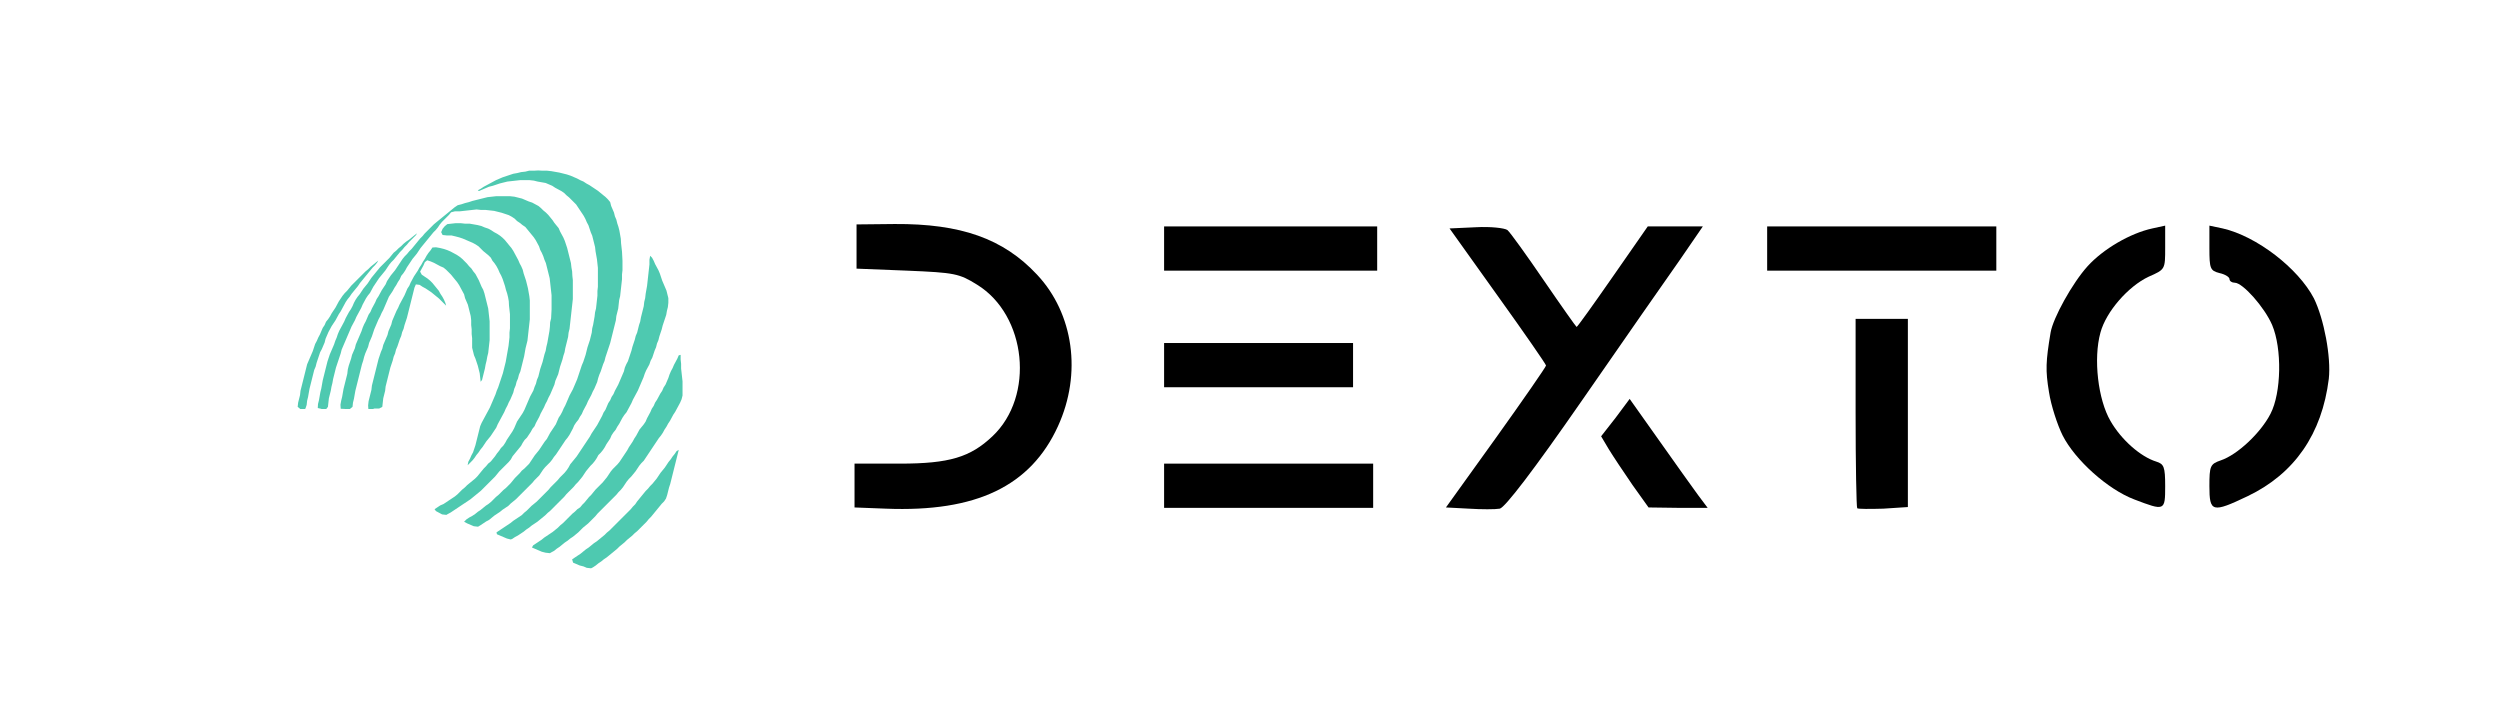
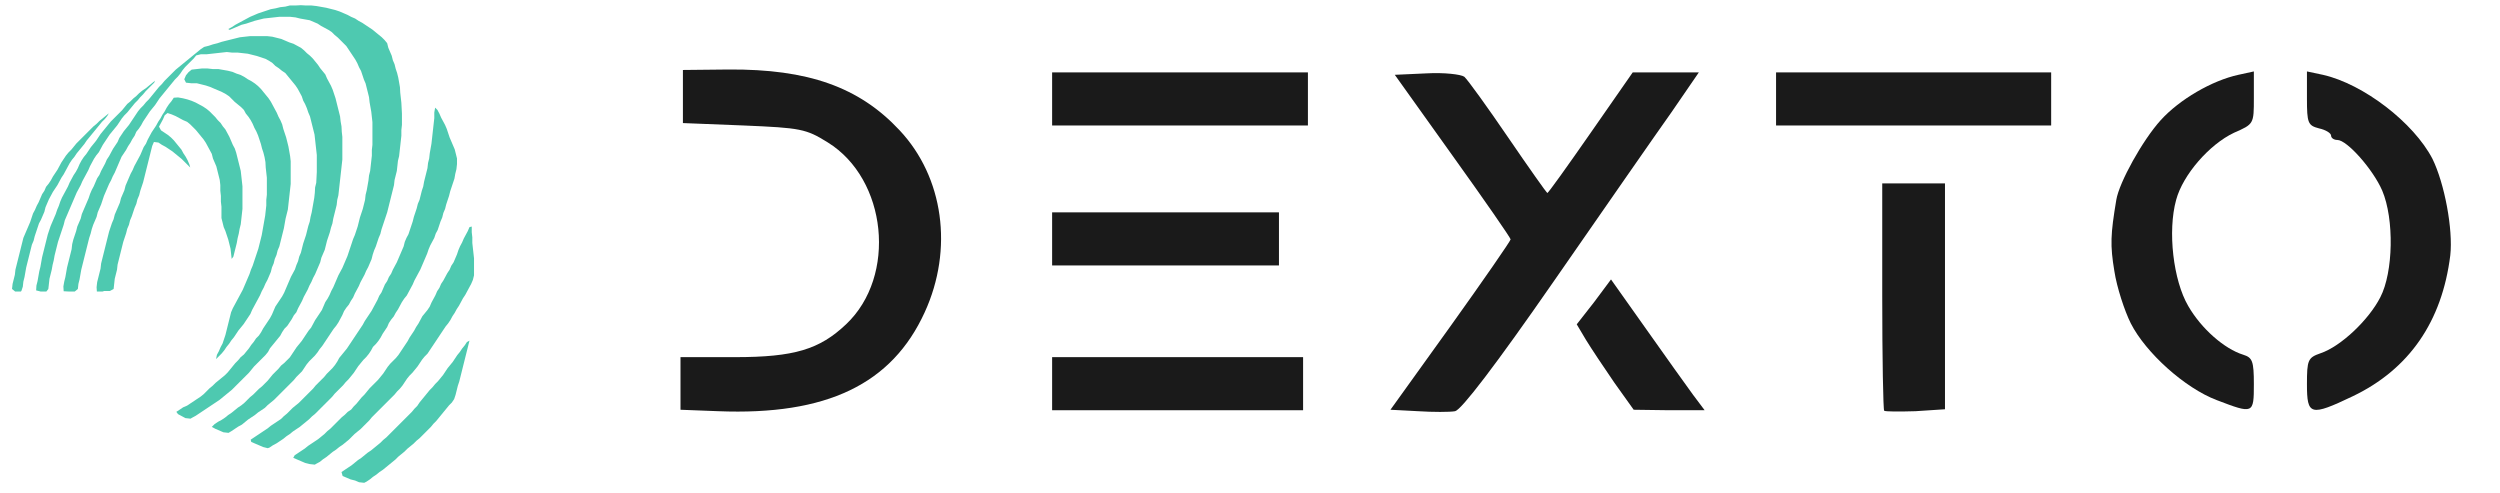
- <svg xmlns="http://www.w3.org/2000/svg" viewBox="1104.497 1876.8 6218.32 1810.56" style="max-height: 500px" width="6218.32" height="1810.56">
-   <g style="transform: none;" fill="rgb(0,0,0)">
+ <svg xmlns="http://www.w3.org/2000/svg" viewBox="1820 2290 5180 1020" style="max-height: 500px" width="5180" height="1020">
+   <g style="transform: none;" fill="rgb(26,26,26)">
    <g style="transform: none;">
      <g transform="translate(2350, 2750) scale(1.176)">
        <path d="M 464.0,883.5 L 455.0,882.5 L 448.0,879.5 L 441.0,876.5 L 434.5,873.0 L 439.5,868.0 L 445.5,864.0 L 452.0,860.5 L 458.0,856.5 L 463.5,852.0 L 469.5,848.0 L 475.0,843.5 L 480.5,839.0 L 486.5,835.0 L 492.0,830.5 L 497.0,825.5 L 502.0,820.5 L 507.5,816.0 L 512.5,811.0 L 517.5,806.0 L 523.0,801.5 L 528.0,796.5 L 533.0,791.5 L 537.5,786.0 L 542.0,780.5 L 547.0,775.5 L 552.0,770.5 L 556.5,765.0 L 562.0,760.5 L 567.0,755.5 L 572.0,750.5 L 576.0,744.5 L 580.0,738.5 L 584.0,732.5 L 588.5,727.0 L 593.0,721.5 L 597.0,715.5 L 601.0,709.5 L 605.0,703.5 L 609.5,698.0 L 613.0,691.5 L 616.5,685.0 L 620.5,679.0 L 624.5,673.0 L 628.5,667.0 L 631.5,660.0 L 634.5,653.0 L 638.5,647.0 L 642.0,640.5 L 645.0,633.5 L 648.5,627.0 L 651.5,620.0 L 654.5,613.0 L 657.5,606.0 L 661.0,599.5 L 664.5,593.0 L 667.5,586.0 L 670.5,579.0 L 673.5,572.0 L 676.0,564.5 L 678.5,557.0 L 681.0,549.5 L 683.5,542.0 L 686.5,535.0 L 689.0,527.5 L 691.5,520.0 L 693.5,512.0 L 695.5,504.0 L 698.0,496.5 L 700.5,489.0 L 702.5,481.0 L 704.5,473.0 L 705.5,464.0 L 707.5,456.0 L 709.0,447.5 L 710.5,439.0 L 711.5,430.0 L 713.5,422.0 L 714.5,413.0 L 715.5,404.0 L 716.5,395.0 L 716.5,385.0 L 717.5,376.0 L 717.5,366.0 L 717.5,356.0 L 717.5,346.0 L 717.5,336.0 L 716.5,327.0 L 715.5,318.0 L 714.0,309.5 L 712.5,301.0 L 711.5,292.0 L 709.5,284.0 L 707.5,276.0 L 705.5,268.0 L 702.5,261.0 L 700.0,253.5 L 697.5,246.0 L 694.0,239.5 L 691.0,232.5 L 687.5,226.0 L 683.5,220.0 L 679.5,214.0 L 675.5,208.0 L 671.5,202.0 L 666.5,197.0 L 661.5,192.0 L 656.5,187.0 L 651.0,182.5 L 646.0,177.5 L 640.0,173.5 L 633.5,170.0 L 627.0,166.5 L 621.0,162.5 L 614.0,159.5 L 607.0,156.5 L 598.5,155.0 L 590.0,153.5 L 582.0,151.5 L 573.0,150.5 L 563.0,150.5 L 553.0,150.5 L 544.0,151.5 L 535.0,152.5 L 526.0,153.5 L 518.0,155.5 L 510.0,157.5 L 502.5,160.0 L 495.0,162.5 L 487.0,164.5 L 480.0,167.5 L 473.0,170.5 L 466.0,173.5 L 463.5,172.0 L 470.0,168.5 L 476.0,164.5 L 482.5,161.0 L 489.0,157.5 L 495.5,154.0 L 502.0,150.5 L 509.0,147.5 L 516.0,144.5 L 523.5,142.0 L 531.0,139.5 L 538.5,137.0 L 547.0,135.5 L 555.0,133.5 L 564.0,132.5 L 572.0,130.5 L 582.0,130.5 L 591.5,130.0 L 600.0,130.5 L 610.0,130.5 L 619.0,131.5 L 627.5,133.0 L 636.0,134.5 L 644.0,136.5 L 652.0,138.5 L 659.5,141.0 L 666.5,144.0 L 673.5,147.0 L 680.0,150.5 L 687.0,153.5 L 693.0,157.5 L 699.5,161.0 L 705.5,165.0 L 711.5,169.0 L 717.5,173.0 L 723.0,177.5 L 728.5,182.0 L 734.0,186.5 L 739.0,191.5 L 743.5,197.0 L 745.5,205.0 L 748.5,212.0 L 751.5,219.0 L 753.5,227.0 L 756.5,234.0 L 758.5,242.0 L 761.0,249.5 L 763.0,257.5 L 764.5,266.0 L 766.0,274.5 L 766.5,284.0 L 767.5,293.0 L 768.5,302.0 L 769.0,311.5 L 769.5,321.0 L 769.5,331.0 L 769.5,341.0 L 768.5,350.0 L 768.5,360.0 L 767.5,369.0 L 766.5,378.0 L 765.5,387.0 L 764.5,396.0 L 762.5,404.0 L 761.5,413.0 L 760.5,422.0 L 758.5,430.0 L 756.5,438.0 L 755.5,447.0 L 753.5,455.0 L 751.5,463.0 L 749.5,471.0 L 747.5,479.0 L 745.5,487.0 L 743.5,495.0 L 741.0,502.5 L 738.5,510.0 L 736.0,517.5 L 733.5,525.0 L 731.5,533.0 L 728.5,540.0 L 726.0,547.5 L 723.5,555.0 L 720.5,562.0 L 718.0,569.5 L 716.0,577.5 L 713.0,584.5 L 710.0,591.5 L 706.5,598.0 L 703.5,605.0 L 700.0,611.5 L 696.5,618.0 L 693.5,625.0 L 690.0,631.5 L 686.5,638.0 L 683.5,645.0 L 679.5,651.0 L 676.0,657.5 L 671.5,663.0 L 667.5,669.0 L 664.5,676.0 L 661.0,682.5 L 657.5,689.0 L 653.5,695.0 L 649.0,700.5 L 645.0,706.5 L 641.0,712.5 L 637.0,718.5 L 633.0,724.5 L 629.0,730.5 L 624.5,736.0 L 620.5,742.0 L 616.0,747.5 L 611.0,752.5 L 606.0,757.5 L 601.5,763.0 L 597.5,769.0 L 593.5,775.0 L 588.5,780.0 L 583.5,785.0 L 579.0,790.5 L 574.0,795.5 L 569.0,800.5 L 564.0,805.5 L 559.0,810.5 L 554.0,815.5 L 549.0,820.5 L 544.0,825.5 L 538.5,830.0 L 533.0,834.5 L 528.0,839.5 L 522.0,843.5 L 516.0,847.5 L 510.5,852.0 L 504.5,856.0 L 498.5,860.0 L 493.0,864.5 L 487.5,869.0 L 481.0,872.5 L 475.0,876.5 L 469.0,880.5 Z" stroke="none" fill="rgb(78,201,176)" fill-rule="nonzero" transform="translate(-512, -512)" />
        <path d="M 397.0,858.5 L 388.0,857.5 L 381.5,854.0 L 375.0,850.5 L 372.0,846.5 L 378.0,842.5 L 384.0,838.5 L 391.0,835.5 L 397.0,831.5 L 403.0,827.5 L 409.0,823.5 L 415.0,819.5 L 420.5,815.0 L 425.5,810.0 L 430.5,805.0 L 436.0,800.5 L 441.0,795.5 L 446.5,791.0 L 452.0,786.5 L 457.5,782.0 L 462.5,777.0 L 467.0,771.5 L 471.5,766.0 L 476.0,760.5 L 481.0,755.5 L 485.5,750.0 L 491.0,745.5 L 495.5,740.0 L 500.0,734.5 L 504.0,728.5 L 508.5,723.0 L 512.5,717.0 L 517.5,712.0 L 521.5,706.0 L 525.0,699.5 L 529.0,693.5 L 533.0,687.5 L 537.0,681.5 L 540.5,675.0 L 543.5,668.0 L 546.5,661.0 L 550.5,655.0 L 554.5,649.0 L 558.5,643.0 L 562.0,636.5 L 565.0,629.5 L 568.0,622.5 L 571.0,615.5 L 574.0,608.5 L 577.5,602.0 L 581.0,595.5 L 583.5,588.0 L 586.5,581.0 L 588.5,573.0 L 591.5,566.0 L 593.5,558.0 L 595.5,550.0 L 598.0,542.5 L 600.5,535.0 L 602.5,527.0 L 604.5,519.0 L 607.0,511.5 L 608.5,503.0 L 610.5,495.0 L 612.0,486.5 L 613.5,478.0 L 615.0,469.5 L 616.0,460.5 L 616.5,451.0 L 618.5,443.0 L 619.0,433.5 L 619.5,424.0 L 619.5,414.0 L 619.5,404.0 L 619.5,394.0 L 618.5,385.0 L 617.5,376.0 L 616.5,367.0 L 615.5,358.0 L 613.5,350.0 L 611.5,342.0 L 609.5,334.0 L 607.5,326.0 L 604.5,319.0 L 602.0,311.5 L 599.0,304.5 L 595.5,298.0 L 593.0,290.5 L 589.5,284.0 L 586.0,277.5 L 582.0,271.5 L 577.5,266.0 L 573.0,260.5 L 568.5,255.0 L 564.0,249.5 L 558.0,245.5 L 552.5,241.0 L 546.5,237.0 L 541.5,232.0 L 535.5,228.0 L 529.0,224.5 L 521.5,222.0 L 514.0,219.5 L 506.0,217.5 L 498.0,215.5 L 489.0,214.5 L 480.0,213.5 L 470.0,213.5 L 461.0,212.5 L 452.0,213.5 L 443.0,214.5 L 434.0,215.5 L 425.0,216.5 L 415.0,216.5 L 407.0,218.5 L 402.5,224.0 L 397.5,229.0 L 392.5,234.0 L 387.5,239.0 L 383.0,244.5 L 379.0,250.5 L 374.5,256.0 L 369.5,261.0 L 365.0,266.5 L 360.5,272.0 L 356.0,277.5 L 351.5,283.0 L 347.0,288.5 L 342.5,294.0 L 338.5,300.0 L 334.5,306.0 L 330.0,311.5 L 325.5,317.0 L 321.5,323.0 L 317.5,329.0 L 313.5,335.0 L 310.0,341.5 L 306.0,347.5 L 301.5,353.0 L 298.5,360.0 L 294.5,366.0 L 291.0,372.5 L 287.0,378.5 L 283.5,385.0 L 279.5,391.0 L 275.5,397.0 L 272.5,404.0 L 269.5,411.0 L 266.5,418.0 L 263.5,425.0 L 260.0,431.5 L 257.0,438.5 L 253.5,445.0 L 250.5,452.0 L 247.5,459.0 L 244.5,466.0 L 242.0,473.5 L 239.5,481.0 L 236.5,488.0 L 233.5,495.0 L 231.5,503.0 L 228.5,510.0 L 225.5,517.0 L 223.0,524.5 L 221.0,532.5 L 218.5,540.0 L 216.5,548.0 L 214.5,556.0 L 212.5,564.0 L 210.5,572.0 L 208.5,580.0 L 206.5,588.0 L 204.5,596.0 L 203.0,604.5 L 201.5,613.0 L 199.5,621.0 L 198.5,630.0 L 193.0,634.5 L 183.0,634.5 L 173.5,634.0 L 173.0,625.5 L 174.5,617.0 L 176.5,609.0 L 178.0,600.5 L 179.5,592.0 L 181.5,584.0 L 183.5,576.0 L 185.5,568.0 L 187.5,560.0 L 188.5,551.0 L 190.5,543.0 L 193.0,535.5 L 195.5,528.0 L 197.5,520.0 L 200.5,513.0 L 203.5,506.0 L 205.5,498.0 L 208.5,491.0 L 211.5,484.0 L 214.5,477.0 L 217.5,470.0 L 220.0,462.5 L 223.0,455.5 L 226.5,449.0 L 229.5,442.0 L 232.5,435.0 L 236.5,429.0 L 239.5,422.0 L 243.0,415.5 L 246.5,409.0 L 249.5,402.0 L 253.5,396.0 L 257.0,389.5 L 260.5,383.0 L 264.5,377.0 L 268.5,371.0 L 271.5,364.0 L 275.5,358.0 L 279.5,352.0 L 284.0,346.5 L 288.5,341.0 L 292.5,335.0 L 296.5,329.0 L 300.5,323.0 L 304.5,317.0 L 309.0,311.5 L 314.0,306.5 L 318.5,301.0 L 323.5,296.0 L 328.0,290.5 L 332.5,285.0 L 337.0,279.5 L 341.5,274.0 L 346.5,269.0 L 351.0,263.5 L 356.0,258.5 L 361.0,253.5 L 366.0,248.5 L 371.0,243.5 L 376.5,239.0 L 382.0,234.5 L 387.5,230.0 L 393.0,225.5 L 398.5,221.0 L 404.0,216.5 L 409.5,212.0 L 415.0,207.5 L 421.0,203.5 L 429.0,201.5 L 436.5,199.0 L 444.5,197.0 L 452.0,194.5 L 460.0,192.5 L 468.0,190.5 L 476.0,188.5 L 484.0,186.5 L 493.0,185.5 L 502.0,184.5 L 512.0,184.5 L 522.0,184.5 L 532.0,184.5 L 541.0,185.5 L 549.0,187.5 L 557.0,189.5 L 564.0,192.5 L 571.0,195.5 L 578.5,198.0 L 585.0,201.5 L 591.5,205.0 L 597.0,209.5 L 602.0,214.5 L 607.5,219.0 L 612.5,224.0 L 617.0,229.5 L 621.5,235.0 L 625.5,241.0 L 630.0,246.5 L 634.5,252.0 L 637.5,259.0 L 641.0,265.5 L 644.5,272.0 L 647.5,279.0 L 650.0,286.5 L 652.5,294.0 L 654.5,302.0 L 656.5,310.0 L 658.5,318.0 L 660.5,326.0 L 661.5,335.0 L 663.0,343.5 L 663.5,353.0 L 664.5,362.0 L 664.5,372.0 L 664.5,382.0 L 664.5,392.0 L 664.5,402.0 L 663.5,411.0 L 662.5,420.0 L 661.5,429.0 L 660.5,438.0 L 659.5,447.0 L 658.5,456.0 L 657.5,465.0 L 655.5,473.0 L 654.5,482.0 L 652.5,490.0 L 650.5,498.0 L 648.5,506.0 L 647.0,514.5 L 644.5,522.0 L 642.5,530.0 L 640.0,537.5 L 637.5,545.0 L 635.5,553.0 L 633.5,561.0 L 630.5,568.0 L 627.5,575.0 L 625.5,583.0 L 622.5,590.0 L 619.5,597.0 L 616.5,604.0 L 613.0,610.5 L 610.0,617.5 L 606.5,624.0 L 603.5,631.0 L 600.0,637.5 L 596.5,644.0 L 593.5,651.0 L 590.0,657.5 L 586.5,664.0 L 583.5,671.0 L 579.0,676.5 L 575.5,683.0 L 571.5,689.0 L 567.5,695.0 L 562.5,700.0 L 558.5,706.0 L 555.0,712.5 L 550.5,718.0 L 546.0,723.5 L 541.5,729.0 L 537.0,734.5 L 533.5,741.0 L 529.0,746.5 L 524.0,751.5 L 519.0,756.5 L 514.0,761.5 L 509.0,766.5 L 504.5,772.0 L 500.0,777.5 L 495.0,782.5 L 490.0,787.5 L 485.0,792.5 L 480.0,797.5 L 475.0,802.5 L 470.0,807.5 L 464.5,812.0 L 459.0,816.5 L 453.5,821.0 L 448.0,825.5 L 442.0,829.5 L 436.0,833.5 L 430.0,837.5 L 424.0,841.5 L 418.0,845.5 L 412.0,849.5 L 406.0,853.5 L 399.5,857.0 Z" stroke="none" fill="rgb(78,201,176)" fill-rule="nonzero" transform="translate(-512, -512)" />
        <path d="M 442.0,753.5 L 443.5,746.0 L 447.0,739.5 L 450.0,732.5 L 453.5,726.0 L 456.0,718.5 L 458.5,711.0 L 460.5,703.0 L 462.5,695.0 L 464.5,687.0 L 466.5,679.0 L 468.5,671.0 L 471.5,664.0 L 475.0,657.5 L 478.5,651.0 L 482.0,644.5 L 485.5,638.0 L 489.0,631.5 L 492.0,624.5 L 495.0,617.5 L 498.0,610.5 L 501.0,603.5 L 503.5,596.0 L 506.5,589.0 L 509.0,581.5 L 511.5,574.0 L 514.0,566.5 L 516.5,559.0 L 518.5,551.0 L 520.5,543.0 L 522.5,535.0 L 524.0,526.5 L 525.5,518.0 L 527.0,509.5 L 528.5,501.0 L 529.5,492.0 L 530.5,483.0 L 530.5,473.0 L 531.5,464.0 L 531.5,454.0 L 531.5,444.0 L 531.5,434.0 L 530.5,425.0 L 529.5,416.0 L 529.0,406.5 L 527.5,398.0 L 525.5,390.0 L 523.0,382.5 L 521.0,374.5 L 518.5,367.0 L 516.0,359.5 L 513.0,352.5 L 509.5,346.0 L 506.5,339.0 L 503.0,332.5 L 499.0,326.5 L 494.5,321.0 L 491.0,314.5 L 486.0,309.5 L 480.5,305.0 L 475.0,300.5 L 470.0,295.5 L 465.0,290.5 L 459.0,286.5 L 452.5,283.0 L 445.5,280.0 L 438.5,277.0 L 431.5,274.0 L 424.0,271.5 L 416.0,269.5 L 408.0,267.5 L 398.0,267.5 L 389.0,266.5 L 386.0,260.5 L 389.0,253.5 L 393.5,248.0 L 399.0,243.5 L 408.0,242.5 L 417.0,241.5 L 427.0,241.5 L 436.0,242.5 L 446.0,242.5 L 454.5,244.0 L 463.0,245.5 L 471.0,247.5 L 478.0,250.5 L 485.5,253.0 L 492.0,256.5 L 498.0,260.5 L 504.5,264.0 L 510.5,268.0 L 516.0,272.5 L 521.0,277.5 L 525.5,283.0 L 530.0,288.5 L 534.5,294.0 L 538.5,300.0 L 542.0,306.5 L 545.5,313.0 L 549.0,319.5 L 552.0,326.5 L 555.5,333.0 L 558.5,340.0 L 560.5,348.0 L 563.0,355.5 L 565.5,363.0 L 567.5,371.0 L 569.5,379.0 L 571.0,387.5 L 572.5,396.0 L 573.5,405.0 L 573.5,415.0 L 573.5,425.0 L 573.5,435.0 L 573.5,445.0 L 572.5,454.0 L 571.5,463.0 L 570.5,472.0 L 569.5,481.0 L 568.5,490.0 L 566.5,498.0 L 564.5,506.0 L 563.0,514.5 L 561.5,523.0 L 559.5,531.0 L 557.5,539.0 L 555.5,547.0 L 553.5,555.0 L 550.5,562.0 L 548.5,570.0 L 545.5,577.0 L 543.5,585.0 L 540.5,592.0 L 538.5,600.0 L 535.5,607.0 L 532.5,614.0 L 529.0,620.5 L 526.0,627.5 L 522.5,634.0 L 519.5,641.0 L 516.0,647.5 L 512.5,654.0 L 509.0,660.5 L 505.5,667.0 L 502.5,674.0 L 498.5,680.0 L 494.5,686.0 L 490.5,692.0 L 486.0,697.5 L 481.5,703.0 L 477.5,709.0 L 473.5,715.0 L 469.0,720.5 L 465.0,726.5 L 460.5,732.0 L 456.5,738.0 L 452.0,743.5 L 447.0,748.5 L 442.0,753.5 Z" stroke="none" fill="rgb(78,201,176)" fill-rule="nonzero" transform="translate(-512, -512)" />
        <path d="M 143.0,634.5 L 133.0,634.5 L 125.0,632.5 L 125.5,624.0 L 127.5,616.0 L 129.0,607.5 L 130.5,599.0 L 132.5,591.0 L 134.0,582.5 L 135.5,574.0 L 137.5,566.0 L 139.5,558.0 L 141.5,550.0 L 143.5,542.0 L 145.5,534.0 L 148.0,526.5 L 150.5,519.0 L 153.5,512.0 L 156.5,505.0 L 159.5,498.0 L 162.0,490.5 L 165.0,483.5 L 167.5,476.0 L 170.5,469.0 L 174.0,462.5 L 177.5,456.0 L 181.0,449.5 L 184.0,442.5 L 187.5,436.0 L 191.0,429.5 L 195.0,423.5 L 198.5,417.0 L 201.5,410.0 L 205.0,403.5 L 209.0,397.5 L 213.5,392.0 L 217.5,386.0 L 221.5,380.0 L 226.0,374.5 L 230.5,369.0 L 234.5,363.0 L 238.5,357.0 L 243.0,351.5 L 247.5,346.0 L 252.0,340.5 L 256.5,335.0 L 261.5,330.0 L 266.5,325.0 L 271.5,320.0 L 276.5,315.0 L 281.0,309.5 L 285.5,304.0 L 291.0,299.5 L 296.0,294.5 L 301.5,290.0 L 306.5,285.0 L 312.0,280.5 L 318.0,276.5 L 323.5,272.0 L 329.0,267.5 L 334.5,263.0 L 333.0,266.5 L 328.0,271.5 L 323.0,276.5 L 318.0,281.5 L 313.5,287.0 L 308.5,292.0 L 304.0,297.5 L 299.0,302.5 L 294.5,308.0 L 290.0,313.5 L 285.5,319.0 L 280.5,324.0 L 276.0,329.5 L 272.0,335.5 L 268.0,341.5 L 263.5,347.0 L 259.0,352.5 L 254.5,358.0 L 250.5,364.0 L 246.5,370.0 L 242.5,376.0 L 239.0,382.5 L 235.5,389.0 L 231.0,394.5 L 227.0,400.5 L 223.5,407.0 L 220.0,413.5 L 217.0,420.5 L 213.5,427.0 L 210.0,433.5 L 206.5,440.0 L 203.5,447.0 L 200.0,453.5 L 196.5,460.0 L 193.5,467.0 L 190.5,474.0 L 187.5,481.0 L 184.5,488.0 L 181.5,495.0 L 178.5,502.0 L 175.5,509.0 L 173.5,517.0 L 171.0,524.5 L 168.5,532.0 L 166.0,539.5 L 163.5,547.0 L 161.5,555.0 L 159.5,563.0 L 157.5,571.0 L 156.0,579.5 L 154.0,587.5 L 152.5,596.0 L 150.5,604.0 L 148.5,612.0 L 147.5,621.0 L 146.5,630.0 Z" stroke="none" fill="rgb(78,201,176)" fill-rule="nonzero" transform="translate(-512, -512)" />
        <path d="M 242.0,634.5 L 232.0,634.5 L 231.5,627.0 L 232.5,618.0 L 234.5,610.0 L 236.5,602.0 L 238.5,594.0 L 239.5,585.0 L 241.5,577.0 L 243.5,569.0 L 245.5,561.0 L 247.5,553.0 L 249.5,545.0 L 251.5,537.0 L 253.5,529.0 L 256.0,521.5 L 258.5,514.0 L 261.5,507.0 L 263.5,499.0 L 266.5,492.0 L 269.5,485.0 L 272.5,478.0 L 274.5,470.0 L 277.5,463.0 L 280.5,456.0 L 282.5,448.0 L 285.5,441.0 L 288.5,434.0 L 291.5,427.0 L 295.0,420.5 L 298.0,413.5 L 301.5,407.0 L 305.0,400.5 L 308.5,394.0 L 311.5,387.0 L 314.5,380.0 L 318.5,374.0 L 321.5,367.0 L 325.0,360.5 L 328.5,354.0 L 332.5,348.0 L 336.5,342.0 L 340.0,335.5 L 344.0,329.5 L 347.5,323.0 L 351.5,317.0 L 355.0,310.5 L 359.0,304.5 L 363.5,299.0 L 367.5,293.0 L 375.0,292.5 L 383.5,294.0 L 391.5,296.0 L 399.0,298.5 L 406.0,301.5 L 412.5,305.0 L 419.0,308.5 L 425.0,312.5 L 430.5,317.0 L 435.5,322.0 L 440.5,327.0 L 445.0,332.5 L 450.0,337.5 L 454.0,343.5 L 458.5,349.0 L 462.0,355.5 L 465.5,362.0 L 468.5,369.0 L 471.5,376.0 L 475.0,382.5 L 477.5,390.0 L 479.5,398.0 L 481.5,406.0 L 483.5,414.0 L 485.5,422.0 L 486.5,431.0 L 487.5,440.0 L 488.5,449.0 L 488.5,459.0 L 488.5,469.0 L 488.5,479.0 L 488.5,489.0 L 487.5,498.0 L 486.5,507.0 L 485.5,516.0 L 483.5,524.0 L 482.0,532.5 L 480.0,540.5 L 478.5,549.0 L 476.5,557.0 L 474.5,565.0 L 472.5,573.0 L 469.5,577.0 L 468.5,568.0 L 467.5,559.0 L 465.5,551.0 L 463.5,543.0 L 461.0,535.5 L 458.5,528.0 L 455.5,521.0 L 453.5,513.0 L 451.5,505.0 L 451.5,495.0 L 451.5,485.0 L 450.5,476.0 L 450.5,466.0 L 449.5,457.0 L 449.5,447.0 L 448.5,438.0 L 446.5,430.0 L 444.5,422.0 L 442.5,414.0 L 439.5,407.0 L 436.5,400.0 L 434.5,392.0 L 431.0,385.5 L 427.5,379.0 L 424.0,372.5 L 420.0,366.5 L 415.5,361.0 L 411.0,355.5 L 406.5,350.0 L 401.5,345.0 L 396.5,340.0 L 391.0,335.5 L 384.0,332.5 L 377.5,329.0 L 371.0,325.5 L 364.0,322.5 L 356.5,320.0 L 351.5,324.0 L 348.5,331.0 L 345.0,337.5 L 341.5,344.0 L 345.0,350.5 L 351.0,354.5 L 357.0,358.5 L 362.5,363.0 L 367.5,368.0 L 372.0,373.5 L 376.5,379.0 L 381.0,384.5 L 384.5,391.0 L 388.5,397.0 L 392.0,403.5 L 395.0,410.5 L 396.5,416.0 L 391.5,411.0 L 386.5,406.0 L 381.5,401.0 L 376.0,396.5 L 370.5,392.0 L 365.0,387.5 L 359.0,383.5 L 353.0,379.5 L 346.5,376.0 L 340.5,372.0 L 332.5,371.0 L 329.5,378.0 L 327.5,386.0 L 325.5,394.0 L 323.5,402.0 L 321.5,410.0 L 319.5,418.0 L 317.5,426.0 L 315.5,434.0 L 313.5,442.0 L 311.0,449.5 L 308.5,457.0 L 306.5,465.0 L 303.5,472.0 L 301.5,480.0 L 298.5,487.0 L 296.0,494.5 L 293.5,502.0 L 290.5,509.0 L 288.5,517.0 L 285.5,524.0 L 283.5,532.0 L 281.0,539.5 L 278.5,547.0 L 276.5,555.0 L 274.5,563.0 L 272.5,571.0 L 270.5,579.0 L 268.5,587.0 L 267.5,596.0 L 265.5,604.0 L 263.5,612.0 L 262.5,621.0 L 261.5,630.0 L 255.0,633.5 L 245.0,633.5 Z" stroke="none" fill="rgb(78,201,176)" fill-rule="nonzero" transform="translate(-512, -512)" />
        <path d="M 533.0,910.5 L 525.0,908.5 L 518.0,905.5 L 511.0,902.5 L 504.0,899.5 L 503.0,895.5 L 509.0,891.5 L 515.0,887.5 L 521.0,883.5 L 527.0,879.5 L 533.0,875.5 L 538.5,871.0 L 544.5,867.0 L 550.5,863.0 L 556.5,859.0 L 561.5,854.0 L 567.0,849.5 L 572.0,844.5 L 577.0,839.5 L 582.5,835.0 L 588.0,830.5 L 593.0,825.5 L 598.0,820.5 L 603.0,815.5 L 608.0,810.5 L 613.0,805.5 L 617.5,800.0 L 622.5,795.0 L 627.5,790.0 L 632.5,785.0 L 637.0,779.5 L 642.0,774.5 L 647.0,769.5 L 651.5,764.0 L 655.5,758.0 L 659.0,751.5 L 663.5,746.0 L 668.0,740.5 L 672.5,735.0 L 676.5,729.0 L 680.5,723.0 L 684.5,717.0 L 688.5,711.0 L 692.5,705.0 L 696.5,699.0 L 700.5,693.0 L 704.0,686.5 L 708.0,680.5 L 712.0,674.5 L 716.0,668.5 L 719.5,662.0 L 723.0,655.5 L 726.5,649.0 L 729.5,642.0 L 733.5,636.0 L 736.5,629.0 L 739.5,622.0 L 743.5,616.0 L 746.5,609.0 L 750.5,603.0 L 753.5,596.0 L 757.0,589.5 L 760.5,583.0 L 763.5,576.0 L 766.5,569.0 L 769.5,562.0 L 772.5,555.0 L 774.5,547.0 L 777.5,540.0 L 781.0,533.5 L 783.5,526.0 L 786.0,518.5 L 788.5,511.0 L 790.5,503.0 L 793.0,495.5 L 795.5,488.0 L 797.5,480.0 L 800.5,473.0 L 802.5,465.0 L 804.5,457.0 L 807.0,449.5 L 808.5,441.0 L 810.5,433.0 L 812.5,425.0 L 814.5,417.0 L 815.5,408.0 L 817.5,400.0 L 818.5,391.0 L 820.0,382.5 L 821.5,374.0 L 822.5,365.0 L 823.5,356.0 L 824.5,347.0 L 825.5,338.0 L 826.5,329.0 L 826.5,319.0 L 828.0,310.5 L 832.0,314.5 L 835.5,321.0 L 838.5,328.0 L 842.0,334.5 L 845.5,341.0 L 848.5,348.0 L 851.0,355.5 L 853.5,363.0 L 856.5,370.0 L 859.5,377.0 L 862.5,384.0 L 864.5,392.0 L 866.5,400.0 L 866.5,410.0 L 865.5,419.0 L 863.5,427.0 L 862.0,435.5 L 859.5,443.0 L 857.0,450.5 L 854.5,458.0 L 852.5,466.0 L 850.0,473.5 L 847.5,481.0 L 845.5,489.0 L 842.5,496.0 L 840.5,504.0 L 837.5,511.0 L 835.0,518.5 L 832.5,526.0 L 829.0,532.5 L 826.5,540.0 L 823.0,546.5 L 819.5,553.0 L 816.5,560.0 L 814.0,567.5 L 811.0,574.5 L 808.0,581.5 L 805.0,588.5 L 802.0,595.5 L 798.5,602.0 L 795.0,608.5 L 791.5,615.0 L 788.5,622.0 L 785.0,628.5 L 781.5,635.0 L 778.0,641.5 L 773.5,647.0 L 769.5,653.0 L 766.0,659.5 L 762.5,666.0 L 758.5,672.0 L 755.0,678.5 L 750.5,684.0 L 746.5,690.0 L 743.5,697.0 L 739.5,703.0 L 735.5,709.0 L 732.0,715.5 L 728.0,721.5 L 723.5,727.0 L 718.5,732.0 L 715.0,738.5 L 711.0,744.5 L 706.5,750.0 L 701.5,755.0 L 697.0,760.5 L 692.5,766.0 L 688.5,772.0 L 684.5,778.0 L 680.0,783.5 L 675.5,789.0 L 670.5,794.0 L 666.0,799.5 L 661.0,804.5 L 656.0,809.5 L 651.0,814.5 L 646.5,820.0 L 641.5,825.0 L 636.5,830.0 L 631.5,835.0 L 626.5,840.0 L 621.5,845.0 L 616.5,850.0 L 611.0,854.5 L 606.0,859.5 L 600.5,864.0 L 595.0,868.5 L 589.5,873.0 L 583.5,877.0 L 577.5,881.0 L 572.0,885.5 L 566.0,889.5 L 560.5,894.0 L 554.5,898.0 L 548.5,902.0 L 542.0,905.5 L 536.0,909.5 Z" stroke="none" fill="rgb(78,201,176)" fill-rule="nonzero" transform="translate(-512, -512)" />
        <path d="M 98.0,634.5 L 88.0,634.5 L 82.5,630.0 L 83.5,621.0 L 85.5,613.0 L 87.5,605.0 L 88.5,596.0 L 90.5,588.0 L 92.5,580.0 L 94.5,572.0 L 96.5,564.0 L 98.5,556.0 L 100.5,548.0 L 102.5,540.0 L 105.5,533.0 L 108.5,526.0 L 111.5,519.0 L 114.5,512.0 L 117.0,504.5 L 119.5,497.0 L 123.0,490.5 L 126.0,483.5 L 129.5,477.0 L 132.5,470.0 L 135.5,463.0 L 139.5,457.0 L 142.5,450.0 L 147.0,444.5 L 151.0,438.5 L 154.5,432.0 L 158.5,426.0 L 162.5,420.0 L 166.0,413.5 L 169.5,407.0 L 173.5,401.0 L 177.5,395.0 L 182.0,389.5 L 187.0,384.5 L 191.5,379.0 L 196.0,373.5 L 201.0,368.5 L 206.0,363.5 L 211.0,358.5 L 216.0,353.5 L 221.0,348.5 L 226.0,343.5 L 231.5,339.0 L 236.5,334.0 L 242.0,329.5 L 247.5,325.0 L 253.0,320.5 L 250.5,325.0 L 246.0,330.5 L 241.0,335.5 L 236.5,341.0 L 232.0,346.5 L 227.5,352.0 L 223.0,357.5 L 218.5,363.0 L 214.0,368.5 L 210.0,374.5 L 205.5,380.0 L 201.0,385.5 L 196.5,391.0 L 192.5,397.0 L 188.0,402.5 L 184.0,408.5 L 180.5,415.0 L 177.0,421.5 L 173.5,428.0 L 169.5,434.0 L 166.0,440.5 L 162.5,447.0 L 158.5,453.0 L 154.5,459.0 L 151.0,465.5 L 147.5,472.0 L 144.5,479.0 L 141.5,486.0 L 139.5,494.0 L 136.5,501.0 L 133.5,508.0 L 130.0,514.5 L 127.5,522.0 L 125.0,529.5 L 122.5,537.0 L 120.5,545.0 L 117.5,552.0 L 115.5,560.0 L 113.5,568.0 L 111.5,576.0 L 109.5,584.0 L 107.5,592.0 L 106.0,600.5 L 104.5,609.0 L 102.5,617.0 L 101.5,626.0 L 99.0,633.5 Z" stroke="none" fill="rgb(78,201,176)" fill-rule="nonzero" transform="translate(-512, -512)" />
        <path d="M 616.0,939.5 L 607.0,938.5 L 599.0,936.5 L 592.0,933.5 L 585.0,930.5 L 578.0,927.5 L 580.5,923.0 L 586.5,919.0 L 592.5,915.0 L 598.5,911.0 L 604.0,906.5 L 610.0,902.5 L 616.0,898.5 L 622.0,894.5 L 627.5,890.0 L 633.0,885.5 L 638.0,880.5 L 643.5,876.0 L 648.5,871.0 L 653.5,866.0 L 658.5,861.0 L 663.5,856.0 L 669.0,851.5 L 674.0,846.5 L 680.0,842.5 L 684.5,837.0 L 689.5,832.0 L 694.0,826.5 L 698.5,821.0 L 703.5,816.0 L 708.0,810.5 L 712.5,805.0 L 717.5,800.0 L 722.5,795.0 L 727.5,790.0 L 732.0,784.5 L 736.5,779.0 L 740.5,773.0 L 744.5,767.0 L 749.0,761.5 L 754.0,756.5 L 759.0,751.5 L 763.5,746.0 L 767.5,740.0 L 771.5,734.0 L 775.5,728.0 L 779.5,722.0 L 783.0,715.5 L 787.0,709.5 L 791.0,703.5 L 794.5,697.0 L 798.5,691.0 L 802.0,684.5 L 805.5,678.0 L 810.0,672.5 L 814.5,667.0 L 818.5,661.0 L 821.5,654.0 L 825.0,647.5 L 828.5,641.0 L 831.5,634.0 L 835.5,628.0 L 838.5,621.0 L 842.5,615.0 L 846.0,608.5 L 849.5,602.0 L 853.5,596.0 L 856.5,589.0 L 860.5,583.0 L 863.5,576.0 L 866.5,569.0 L 869.0,561.5 L 872.0,554.5 L 875.5,548.0 L 878.5,541.0 L 882.0,534.5 L 885.5,528.0 L 888.5,521.0 L 892.5,520.0 L 892.5,530.0 L 893.5,539.0 L 893.5,549.0 L 894.5,558.0 L 895.5,567.0 L 896.5,576.0 L 896.5,586.0 L 896.5,596.0 L 896.5,606.0 L 894.5,614.0 L 891.5,621.0 L 888.0,627.5 L 884.5,634.0 L 881.0,640.5 L 877.0,646.5 L 873.5,653.0 L 870.0,659.5 L 866.0,665.5 L 862.5,672.0 L 858.5,678.0 L 855.0,684.5 L 851.0,690.5 L 846.5,696.0 L 842.5,702.0 L 838.5,708.0 L 834.5,714.0 L 830.5,720.0 L 826.5,726.0 L 822.5,732.0 L 818.5,738.0 L 814.5,744.0 L 809.5,749.0 L 805.0,754.5 L 801.0,760.5 L 797.0,766.5 L 792.5,772.0 L 788.0,777.5 L 783.0,782.5 L 778.5,788.0 L 774.5,794.0 L 770.5,800.0 L 766.0,805.5 L 761.0,810.5 L 756.5,816.0 L 751.5,821.0 L 746.5,826.0 L 741.5,831.0 L 736.5,836.0 L 731.5,841.0 L 726.5,846.0 L 721.5,851.0 L 716.5,856.0 L 712.0,861.5 L 707.0,866.5 L 702.0,871.5 L 697.0,876.5 L 691.5,881.0 L 686.0,885.5 L 681.0,890.5 L 676.0,895.5 L 670.5,900.0 L 665.0,904.5 L 659.0,908.5 L 653.5,913.0 L 647.5,917.0 L 642.0,921.5 L 636.5,926.0 L 630.5,930.0 L 625.0,934.5 L 618.5,938.0 Z" stroke="none" fill="rgb(78,201,176)" fill-rule="nonzero" transform="translate(-512, -512)" />
        <path d="M 703.0,971.5 L 694.0,970.5 L 687.0,967.5 L 679.0,965.5 L 672.0,962.5 L 665.0,959.5 L 663.0,952.5 L 669.0,948.5 L 675.0,944.5 L 681.0,940.5 L 686.5,936.0 L 692.0,931.5 L 698.0,927.5 L 703.5,923.0 L 709.0,918.5 L 715.0,914.5 L 720.5,910.0 L 726.0,905.5 L 731.5,901.0 L 736.5,896.0 L 742.0,891.5 L 747.0,886.5 L 752.0,881.5 L 757.0,876.5 L 762.0,871.5 L 767.0,866.5 L 772.0,861.5 L 777.0,856.5 L 782.0,851.5 L 787.0,846.5 L 791.5,841.0 L 796.5,836.0 L 800.5,830.0 L 805.0,824.5 L 809.5,819.0 L 814.0,813.5 L 818.5,808.0 L 823.5,803.0 L 828.0,797.5 L 833.0,792.5 L 837.5,787.0 L 842.0,781.5 L 846.0,775.5 L 850.0,769.5 L 854.5,764.0 L 859.0,758.5 L 863.0,752.5 L 867.0,746.5 L 871.5,741.0 L 875.5,735.0 L 880.0,729.5 L 884.0,723.5 L 888.5,721.0 L 886.5,729.0 L 884.5,737.0 L 882.5,745.0 L 880.5,753.0 L 878.5,761.0 L 876.5,769.0 L 874.5,777.0 L 872.5,785.0 L 870.5,793.0 L 868.0,800.5 L 866.0,808.5 L 864.0,816.5 L 861.5,824.0 L 857.5,830.0 L 852.5,835.0 L 848.0,840.5 L 843.5,846.0 L 839.0,851.5 L 834.5,857.0 L 830.0,862.5 L 825.0,867.5 L 820.5,873.0 L 815.5,878.0 L 810.5,883.0 L 805.5,888.0 L 800.5,893.0 L 795.0,897.5 L 790.0,902.5 L 784.5,907.0 L 779.0,911.5 L 774.0,916.5 L 768.5,921.0 L 763.0,925.5 L 758.0,930.5 L 752.5,935.0 L 747.0,939.5 L 741.5,944.0 L 736.0,948.5 L 730.0,952.5 L 724.5,957.0 L 718.5,961.0 L 713.0,965.5 L 707.0,969.5 Z" stroke="none" fill="rgb(78,201,176)" fill-rule="nonzero" transform="translate(-512, -512)" />
      </g>
      <path d="M3308 3142 l-78 -3 0 -54 0 -55 113 0 c123 0 175 -16 230 -68 106 -100 85 -301 -38 -377 -45 -28 -56 -30 -174 -35 l-126 -5 0 -55 0 -55 95 -1 c164 -1 270 36 354 126 91 97 112 246 52 377 -68 149 -203 214 -428 205z" />
      <path d="M4758 3142 l-57 -3 125 -174 c68 -95 124 -176 124 -179 0 -3 -54 -81 -120 -173 l-120 -168 66 -3 c36 -2 71 2 78 7 7 6 48 63 91 126 43 63 80 115 81 115 2 0 42 -56 90 -125 l87 -125 68 0 69 0 -57 83 c-32 45 -141 202 -243 349 -122 176 -192 267 -205 270 -11 2 -46 2 -77 0z" />
      <path d="M5724 3141 c-2 -2 -4 -109 -4 -238 l0 -233 65 0 65 0 0 234 0 234 -61 4 c-33 1 -63 1 -65 -1z" />
      <path d="M4000 3085 l0 -55 260 0 260 0 0 55 0 55 -260 0 -260 0 0 -55z" />
      <path d="M5165 3083 c-22 -32 -48 -71 -59 -89 l-19 -32 36 -46 35 -47 73 103 c40 57 84 118 97 136 l24 32 -73 0 -74 -1 -40 -56z" />
      <path d="M6413 3119 c-66 -25 -147 -98 -178 -159 -13 -26 -29 -75 -34 -108 -9 -54 -8 -76 4 -148 6 -36 54 -123 92 -165 39 -43 106 -82 161 -94 l32 -7 0 55 c0 54 0 54 -41 72 -51 24 -106 87 -120 139 -18 65 -6 167 25 220 27 47 75 89 114 101 19 6 22 13 22 61 0 62 -1 62 -77 33z" />
      <path d="M6600 3086 c0 -50 2 -55 28 -64 42 -14 100 -69 124 -116 27 -52 29 -162 4 -221 -19 -44 -73 -105 -93 -105 -7 0 -13 -4 -13 -9 0 -5 -11 -12 -25 -15 -23 -6 -25 -11 -25 -62 l0 -56 33 7 c84 19 188 99 227 174 25 51 43 146 37 200 -17 137 -85 236 -202 292 -88 42 -95 40 -95 -25z" />
      <path d="M4000 2785 l0 -55 235 0 235 0 0 55 0 55 -235 0 -235 0 0 -55z" />
      <path d="M4000 2495 l0 -55 265 0 265 0 0 55 0 55 -265 0 -265 0 0 -55z" />
      <path d="M5500 2495 l0 -55 285 0 285 0 0 55 0 55 -285 0 -285 0 0 -55z" />
    </g>
  </g>
</svg>
